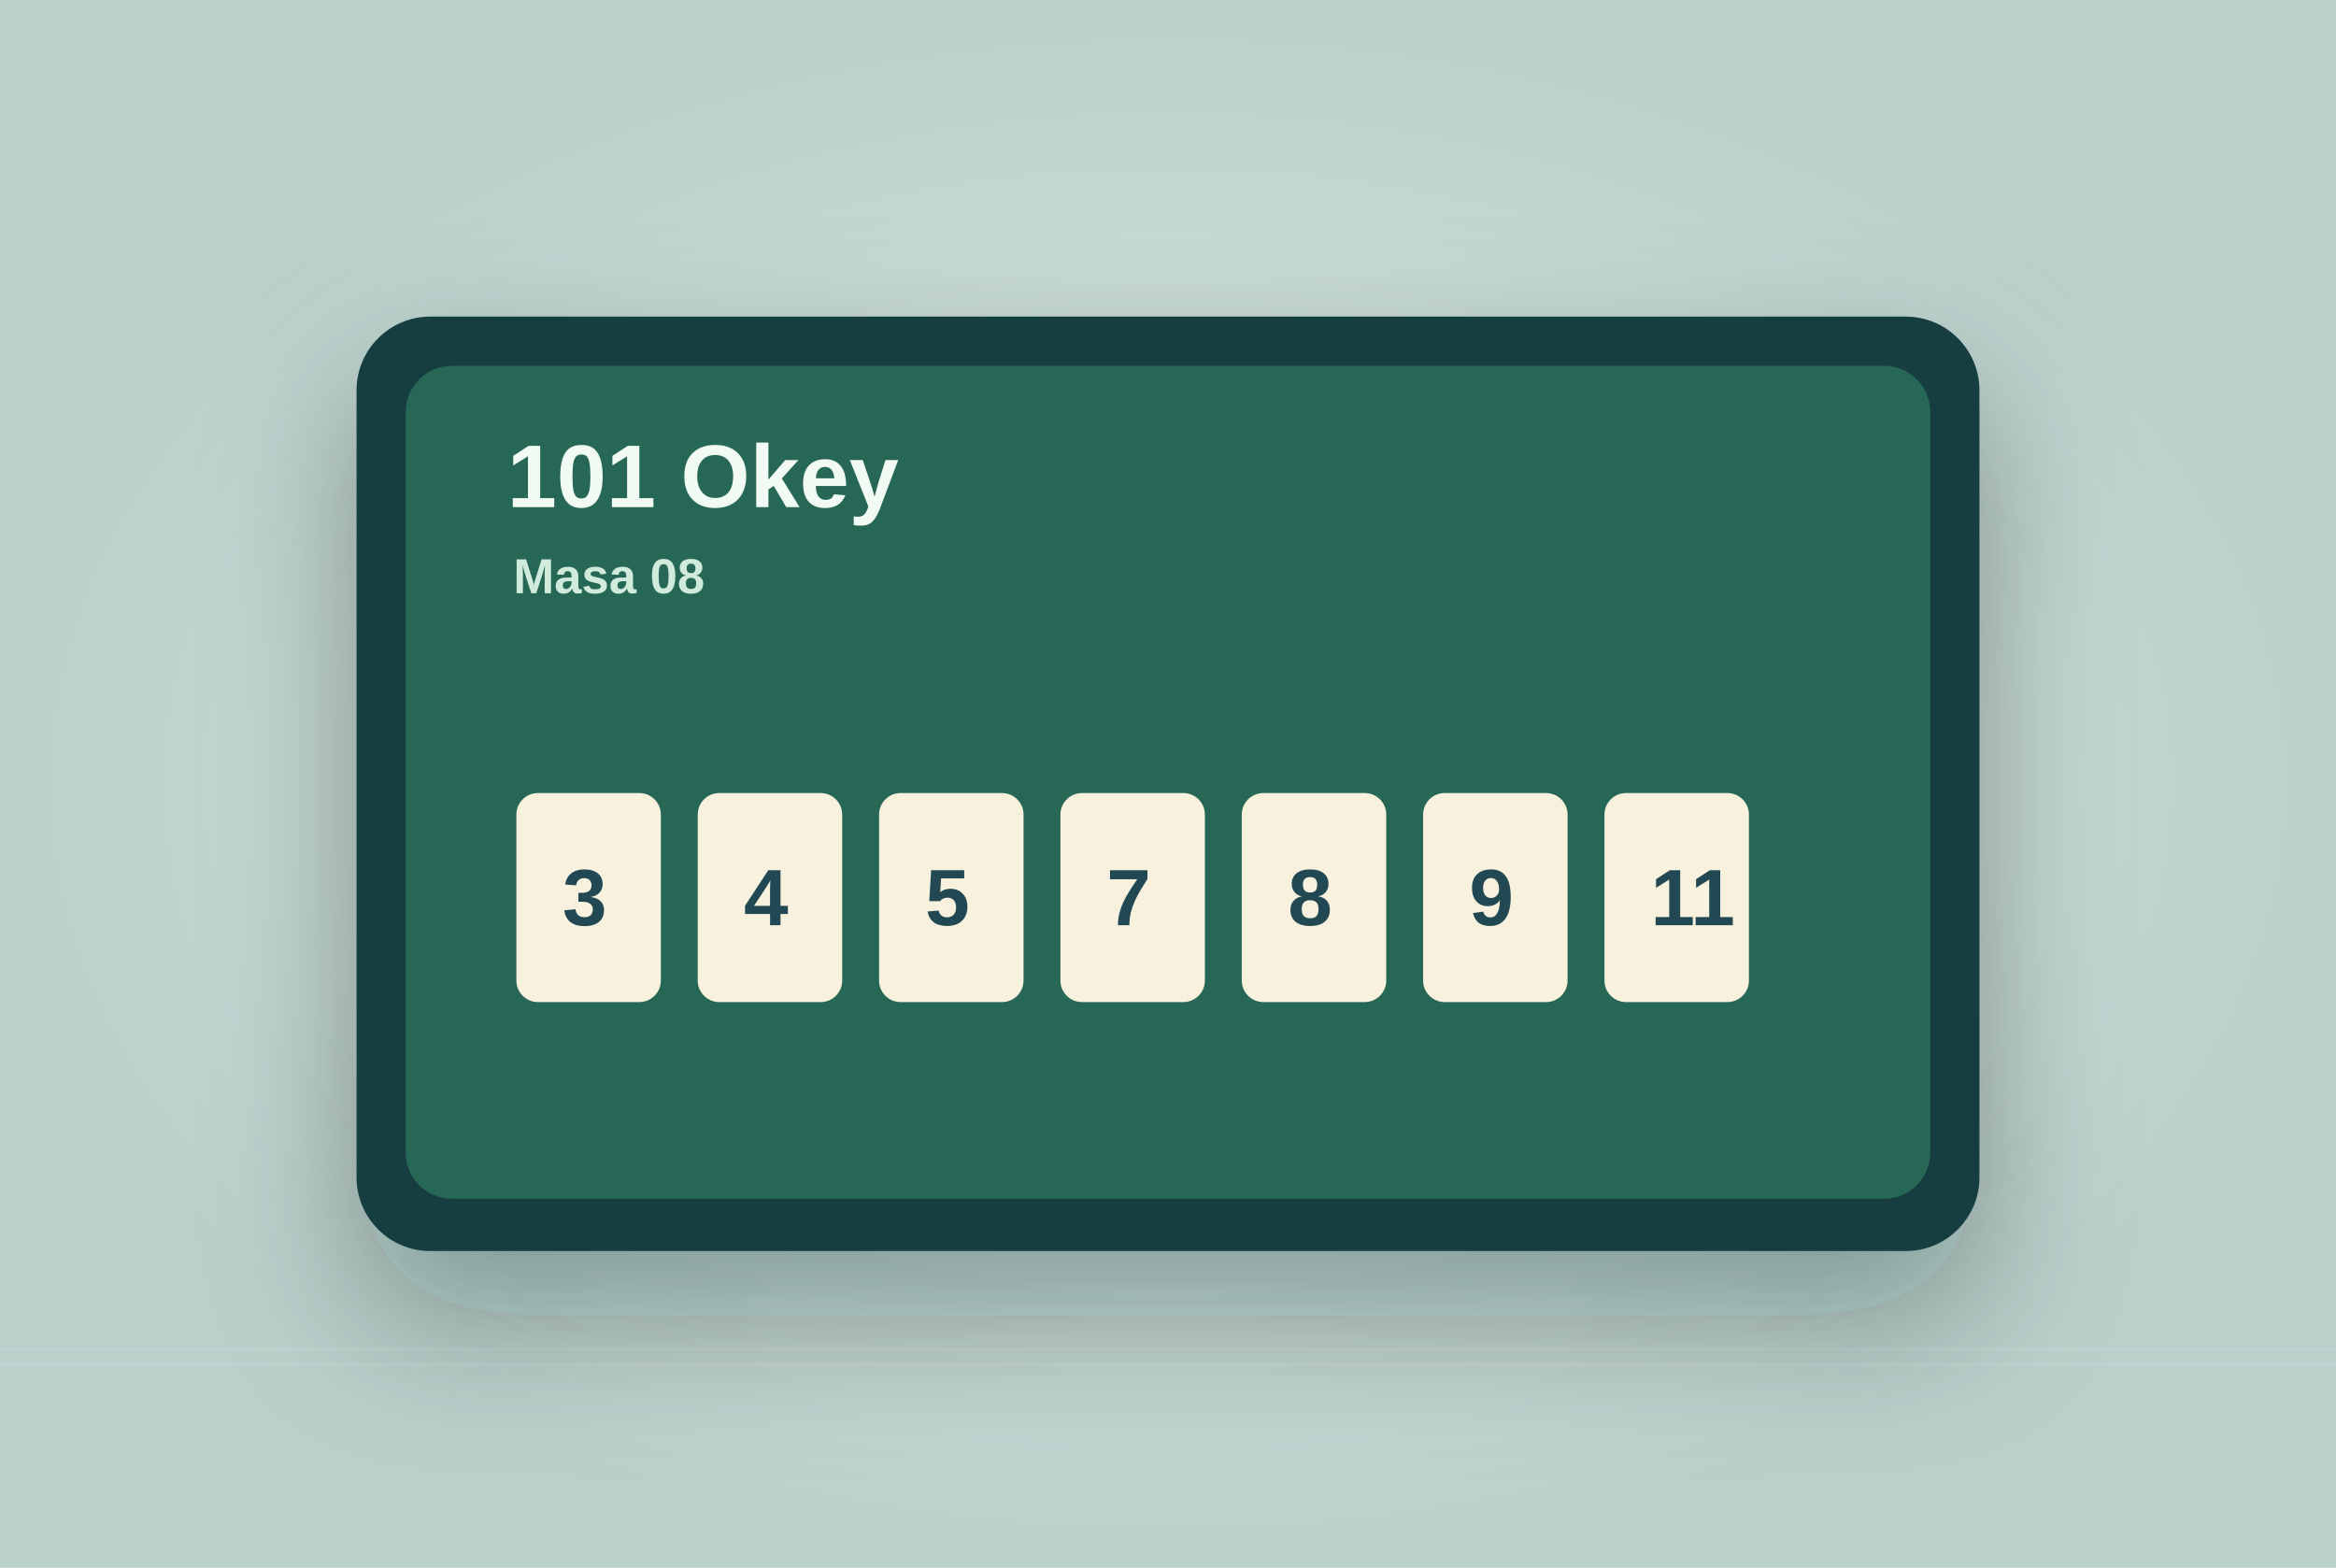
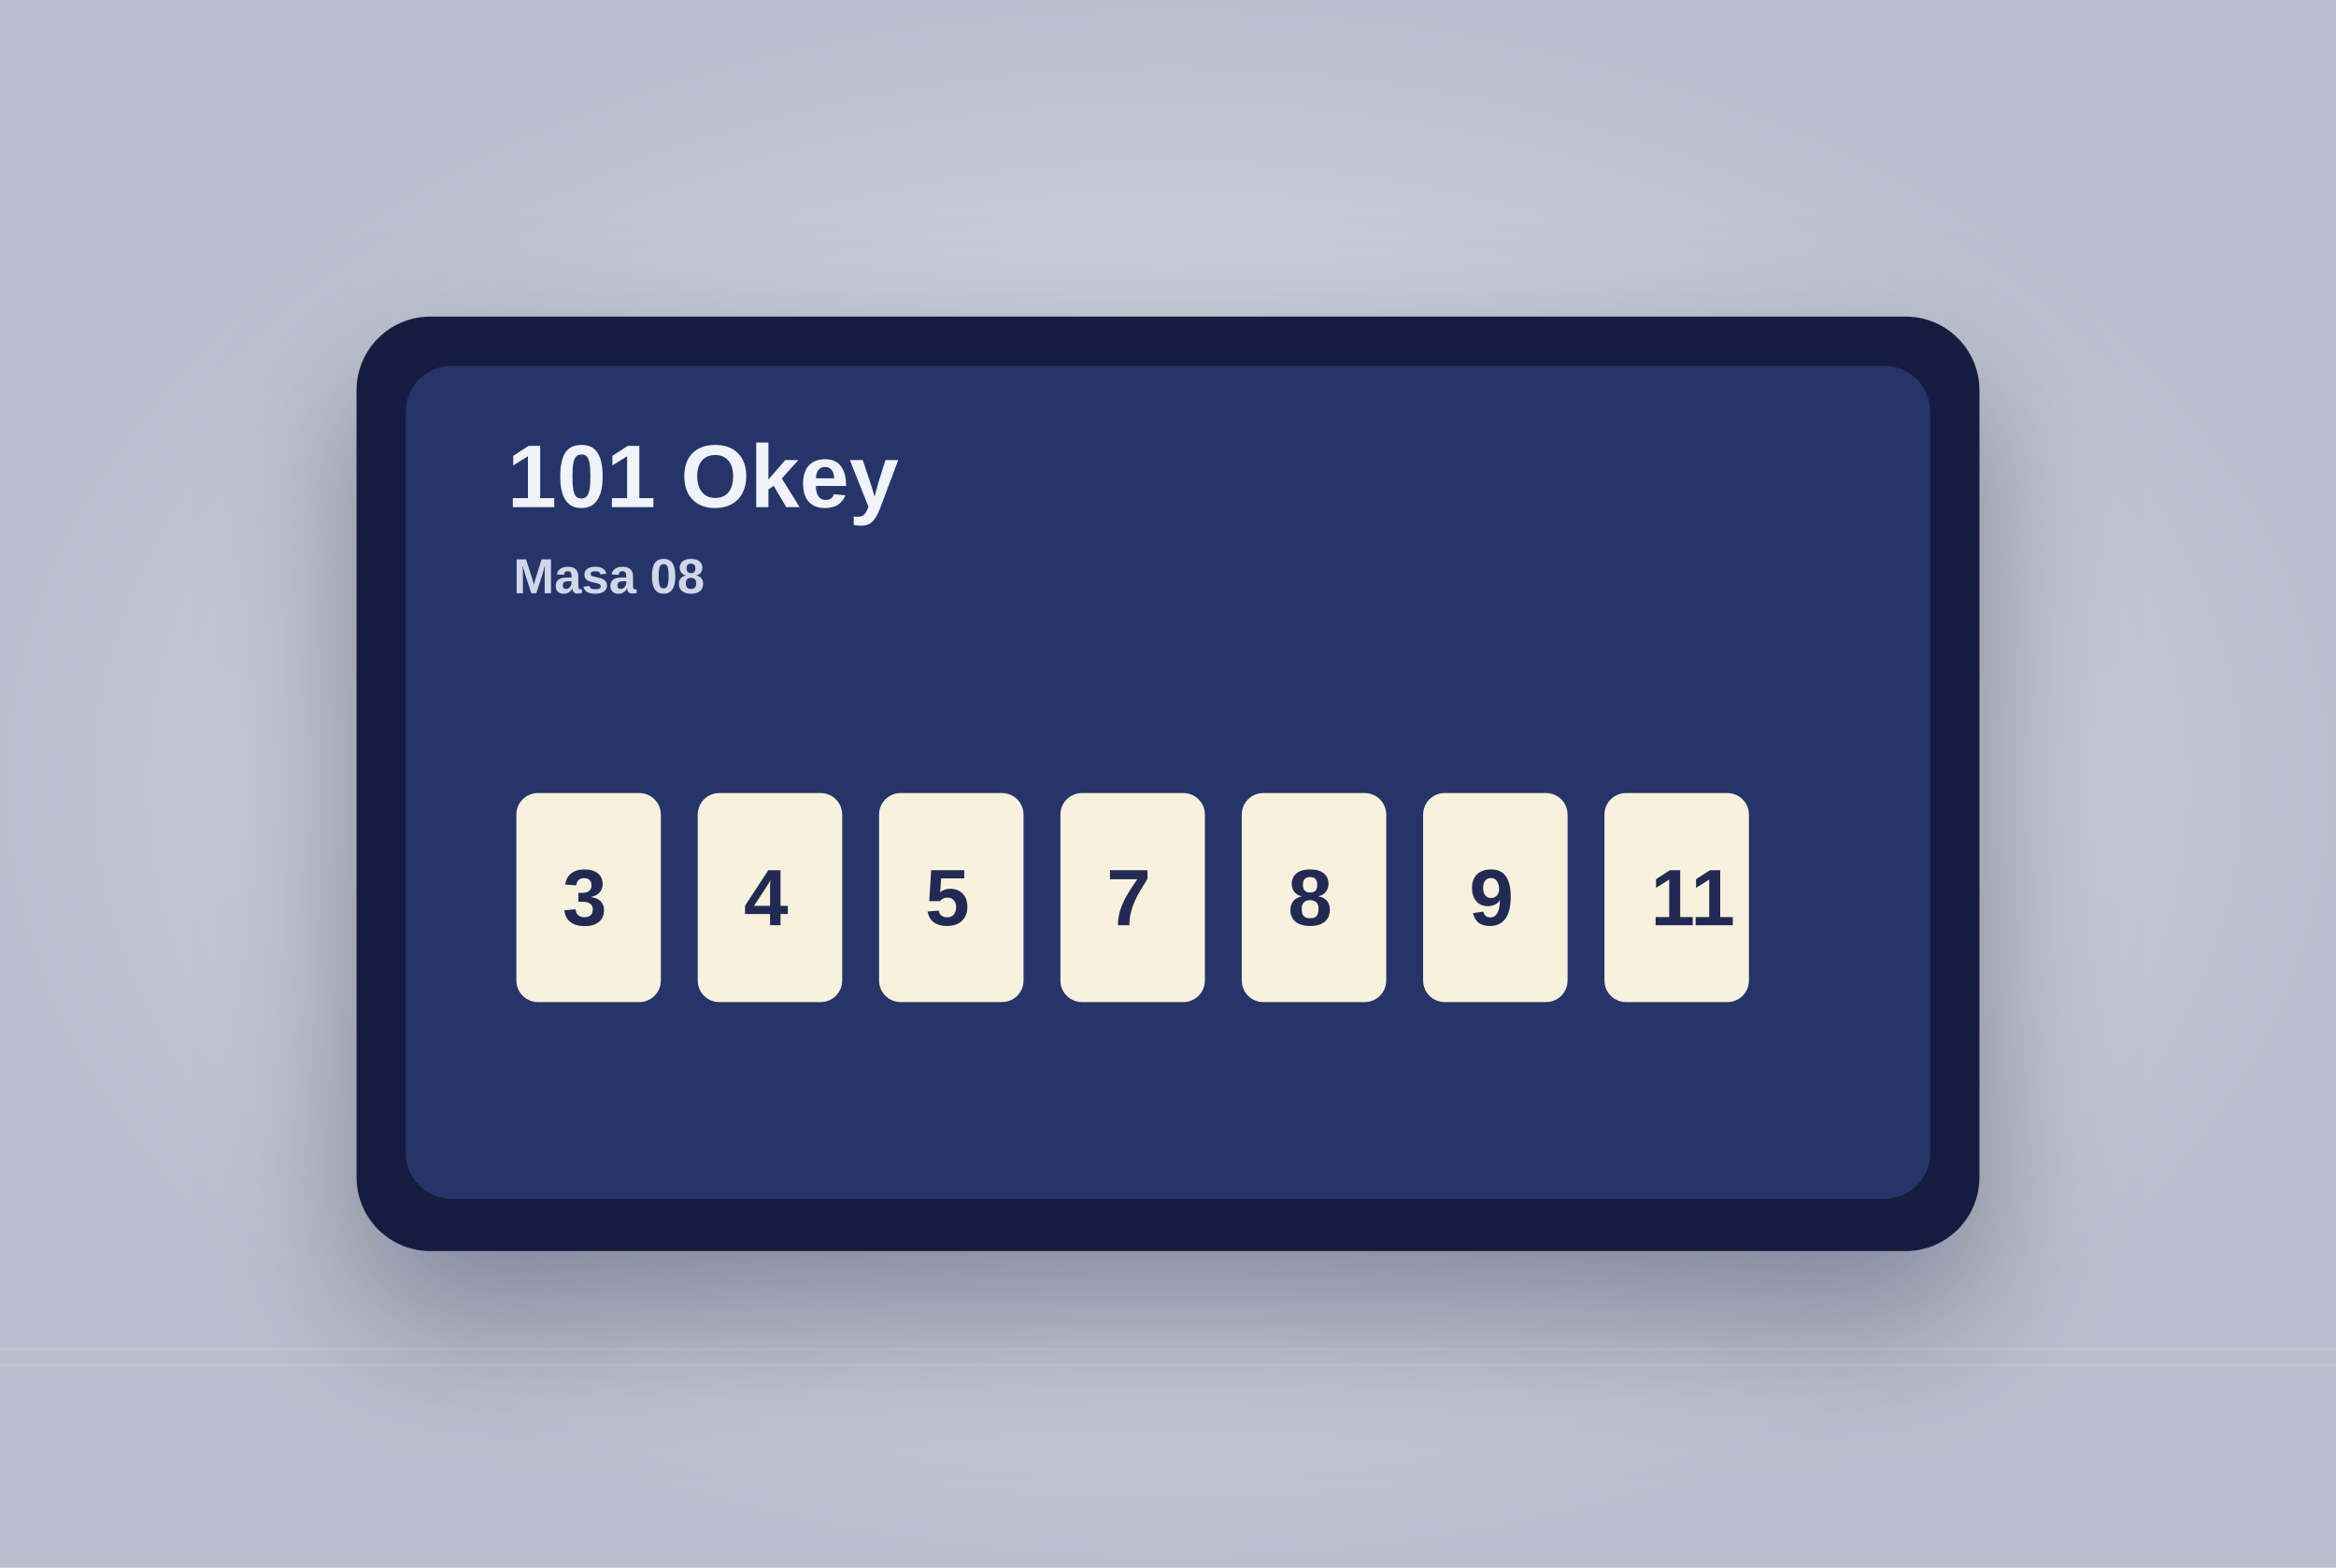
<svg xmlns="http://www.w3.org/2000/svg" viewBox="0 0 760 510" fill="none">
  <defs>
    <linearGradient id="shell" x1="0" y1="0" x2="1" y2="1" gradientUnits="objectBoundingBox">
-       <stop stop-color="#526d78" />
-       <stop offset=".48" stop-color="#213b4b" />
-       <stop offset="1" stop-color="#071d2c" />
+       <stop stop-color="#515a79" />
+       <stop offset=".48" stop-color="#202a4c" />
+       <stop offset="1" stop-color="#060f2d" />
    </linearGradient>
    <linearGradient id="surface" x1="0" y1="0" x2="0" y2="1" gradientUnits="objectBoundingBox">
-       <stop stop-color="#f4faf8" />
-       <stop offset="1" stop-color="#dae8e5" />
+       <stop stop-color="#f4f5fa" />
+       <stop offset="1" stop-color="#dadde8" />
    </linearGradient>
    <radialGradient id="stage">
-       <stop stop-color="#e3eee9" />
-       <stop offset="1" stop-color="#b9d0cb" />
+       <stop stop-color="#e3e6ee" />
+       <stop offset="1" stop-color="#babfcf" />
    </radialGradient>
    <radialGradient id="dark">
-       <stop stop-color="#285d60" />
-       <stop offset="1" stop-color="#092a3a" />
+       <stop stop-color="#273461" />
+       <stop offset="1" stop-color="#08143b" />
    </radialGradient>
    <linearGradient id="mint" x1="0" y1="0" x2="1" y2="1" gradientUnits="objectBoundingBox">
-       <stop stop-color="#b9f0d8" />
-       <stop offset="1" stop-color="#64b99e" />
+       <stop stop-color="#bac7ef" />
+       <stop offset="1" stop-color="#6679b7" />
    </linearGradient>
    <filter id="shadow" x="-50%" width="200%" y="-50%" height="220%">
-       <feDropShadow dx="0" dy="21" stdDeviation="24" flood-color="#001925" flood-opacity=".34" />
+       <feDropShadow dx="0" dy="21" stdDeviation="24" flood-color="#000925" flood-opacity=".34" />
    </filter>
  </defs>
  <rect width="760" height="510" fill="url(#stage)" />
-   <path d="M0 439H760M0 444H760" stroke="#fff" opacity=".09" />
+   <path d="M0 439H760M0 444H760" stroke="#ffffff" opacity=".09" />
  <g filter="url(#shadow)">
-     <rect x="116" y="103" width="528" height="304" rx="24" fill="#153c40" />
-     <rect x="132" y="119" width="496" height="271" rx="15" fill="#276755" />
-     <text x="165" y="165" font-family="Arial,sans-serif" font-size="29" font-weight="600" fill="#f1faf3">101 Okey</text>
-     <text x="167" y="193" font-family="Arial,sans-serif" font-size="16" font-weight="600" fill="#d0eadb">Masa 08</text>
+     <rect x="116" y="103" width="528" height="304" rx="24" fill="#141e41" />
+     <rect x="132" y="119" width="496" height="271" rx="15" fill="#253569" />
+     <text x="165" y="165" font-family="Arial,sans-serif" font-size="29" font-weight="600" fill="#f1f3fa">101 Okey</text>
+     <text x="167" y="193" font-family="Arial,sans-serif" font-size="16" font-weight="600" fill="#d1d6e9">Masa 08</text>
    <rect x="168" y="258" width="47" height="68" rx="7" fill="#f7f1dd" />
-     <text x="183" y="301" font-family="Arial,sans-serif" font-size="26" font-weight="600" fill="#214852">3</text>
+     <text x="183" y="301" font-family="Arial,sans-serif" font-size="26" font-weight="600" fill="#202c53">3</text>
    <rect x="227" y="258" width="47" height="68" rx="7" fill="#f7f1dd" />
-     <text x="242" y="301" font-family="Arial,sans-serif" font-size="26" font-weight="600" fill="#214852">4</text>
+     <text x="242" y="301" font-family="Arial,sans-serif" font-size="26" font-weight="600" fill="#202c53">4</text>
    <rect x="286" y="258" width="47" height="68" rx="7" fill="#f7f1dd" />
-     <text x="301" y="301" font-family="Arial,sans-serif" font-size="26" font-weight="600" fill="#214852">5</text>
+     <text x="301" y="301" font-family="Arial,sans-serif" font-size="26" font-weight="600" fill="#202c53">5</text>
    <rect x="345" y="258" width="47" height="68" rx="7" fill="#f7f1dd" />
-     <text x="360" y="301" font-family="Arial,sans-serif" font-size="26" font-weight="600" fill="#214852">7</text>
+     <text x="360" y="301" font-family="Arial,sans-serif" font-size="26" font-weight="600" fill="#202c53">7</text>
    <rect x="404" y="258" width="47" height="68" rx="7" fill="#f7f1dd" />
-     <text x="419" y="301" font-family="Arial,sans-serif" font-size="26" font-weight="600" fill="#214852">8</text>
+     <text x="419" y="301" font-family="Arial,sans-serif" font-size="26" font-weight="600" fill="#202c53">8</text>
    <rect x="463" y="258" width="47" height="68" rx="7" fill="#f7f1dd" />
-     <text x="478" y="301" font-family="Arial,sans-serif" font-size="26" font-weight="600" fill="#214852">9</text>
+     <text x="478" y="301" font-family="Arial,sans-serif" font-size="26" font-weight="600" fill="#202c53">9</text>
    <rect x="522" y="258" width="47" height="68" rx="7" fill="#f7f1dd" />
-     <text x="537" y="301" font-family="Arial,sans-serif" font-size="26" font-weight="600" fill="#214852">11</text>
+     <text x="537" y="301" font-family="Arial,sans-serif" font-size="26" font-weight="600" fill="#202c53">11</text>
  </g>
</svg>
